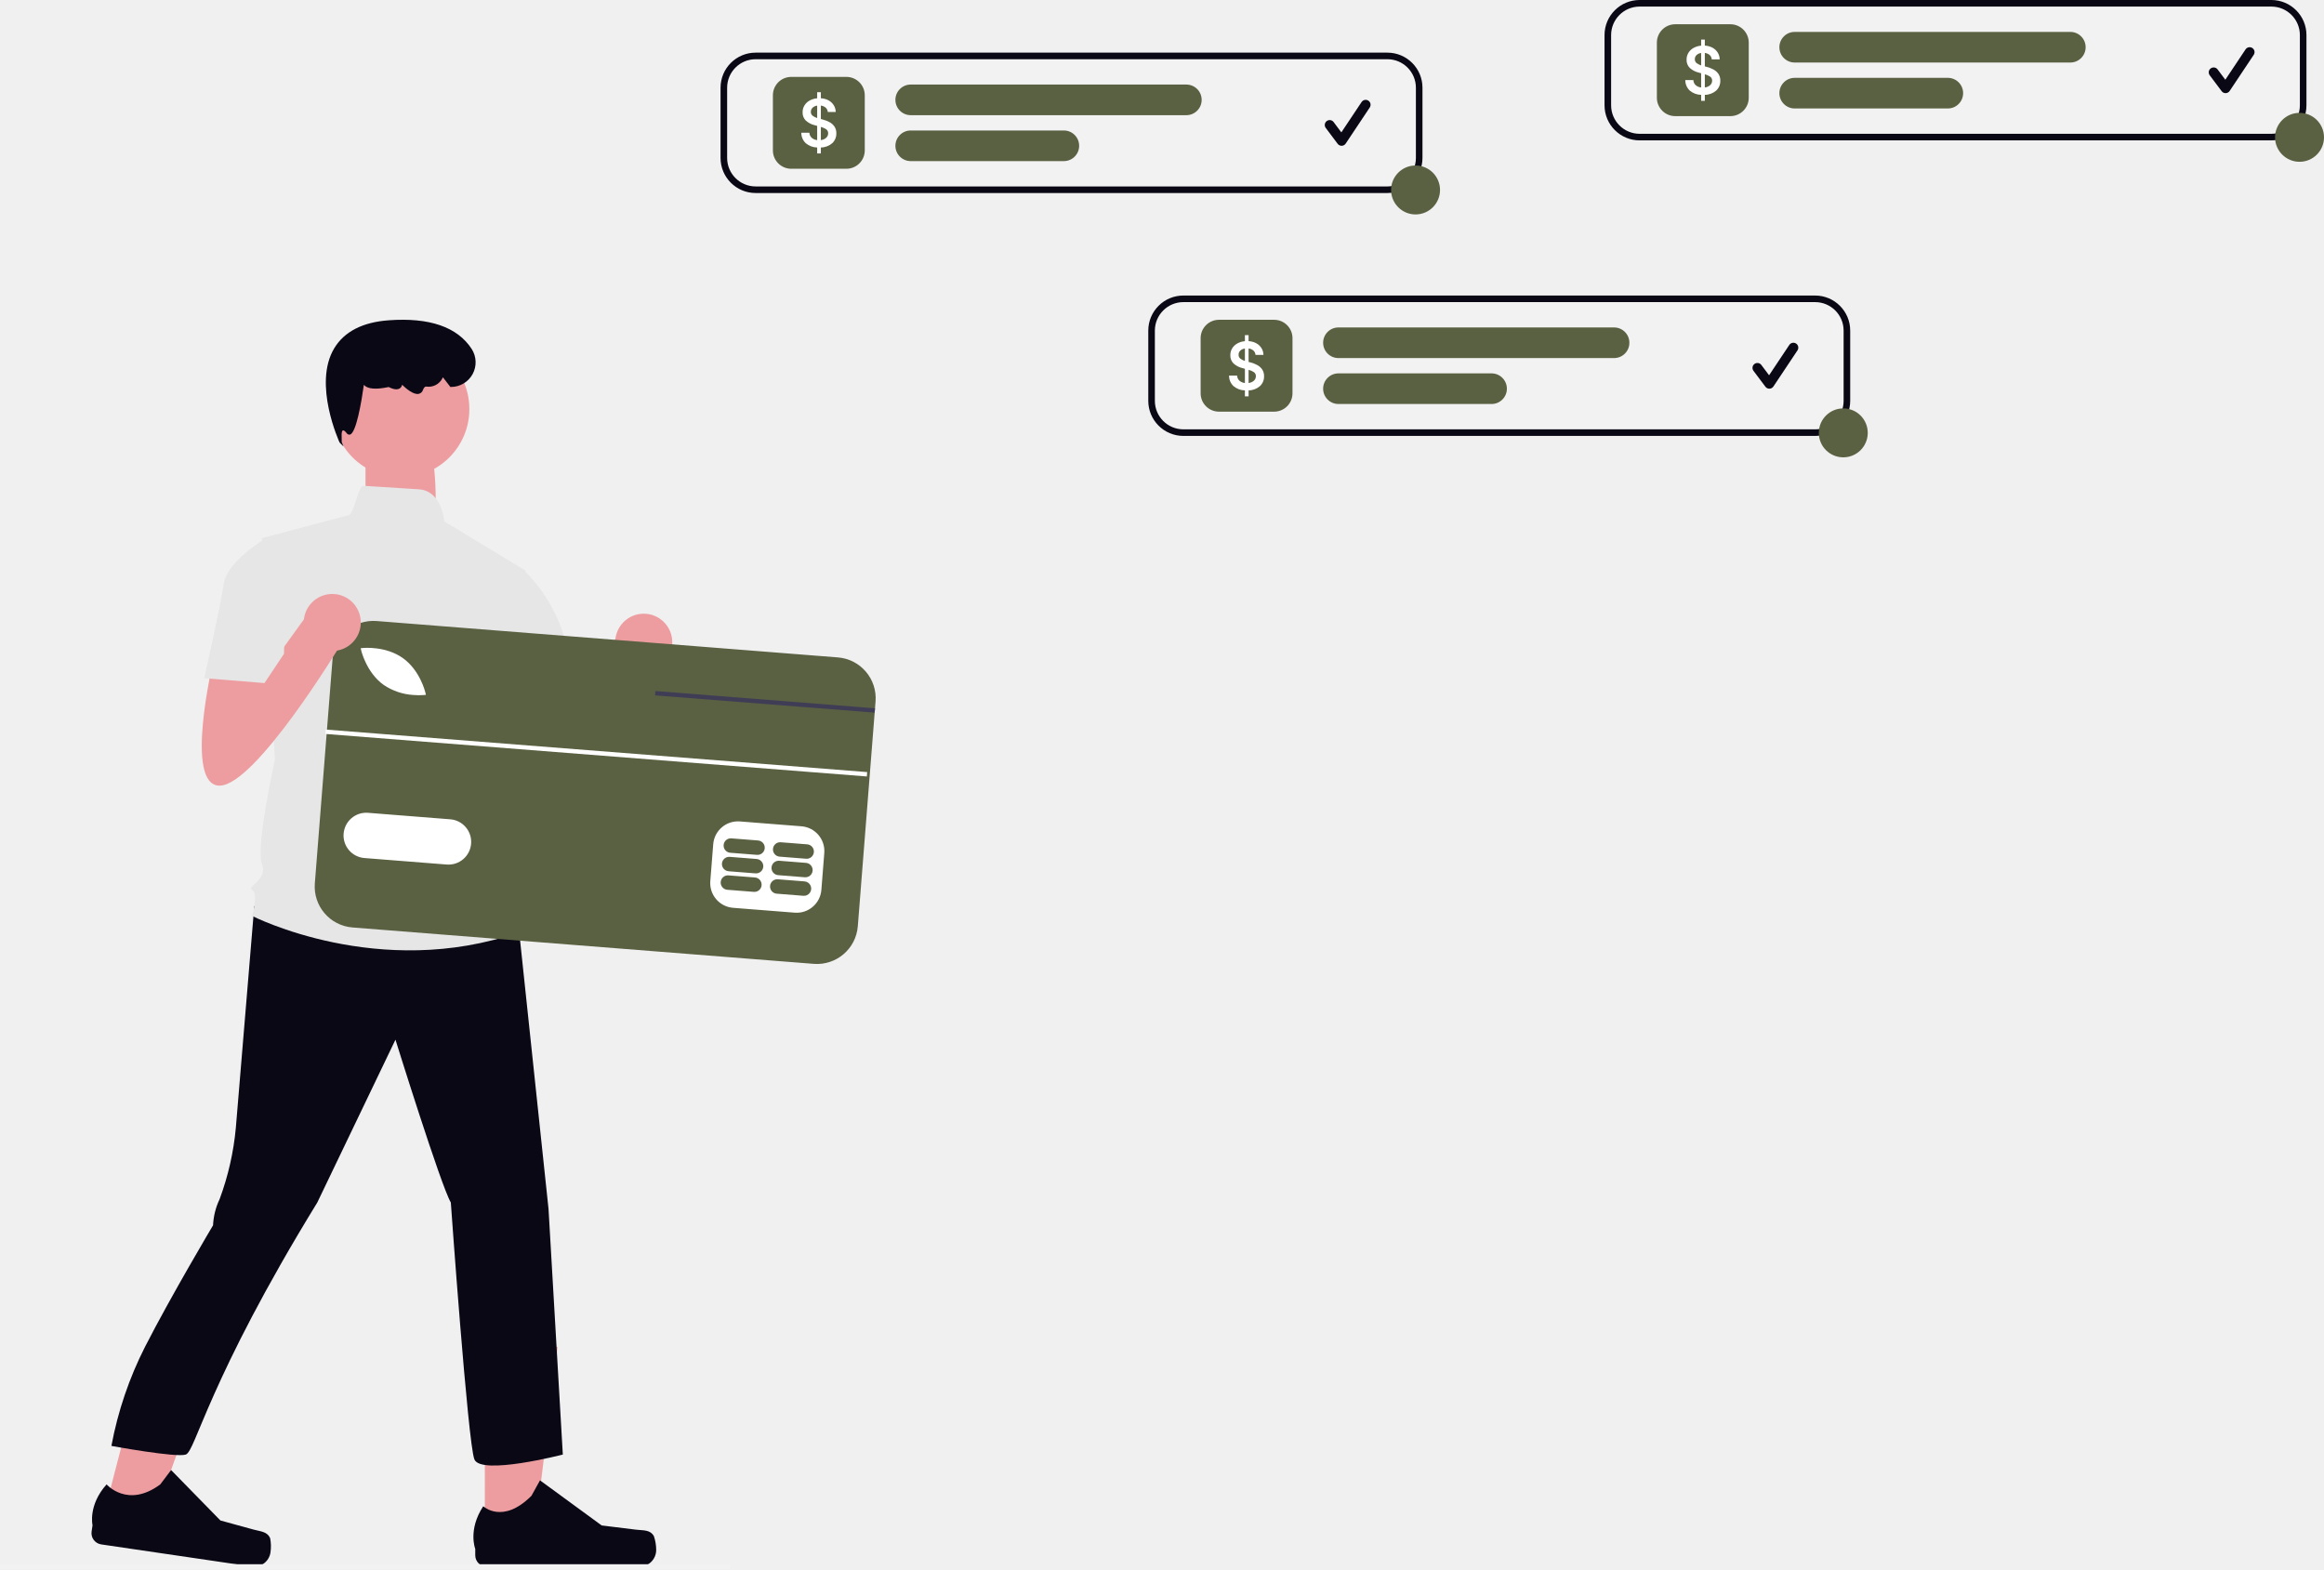
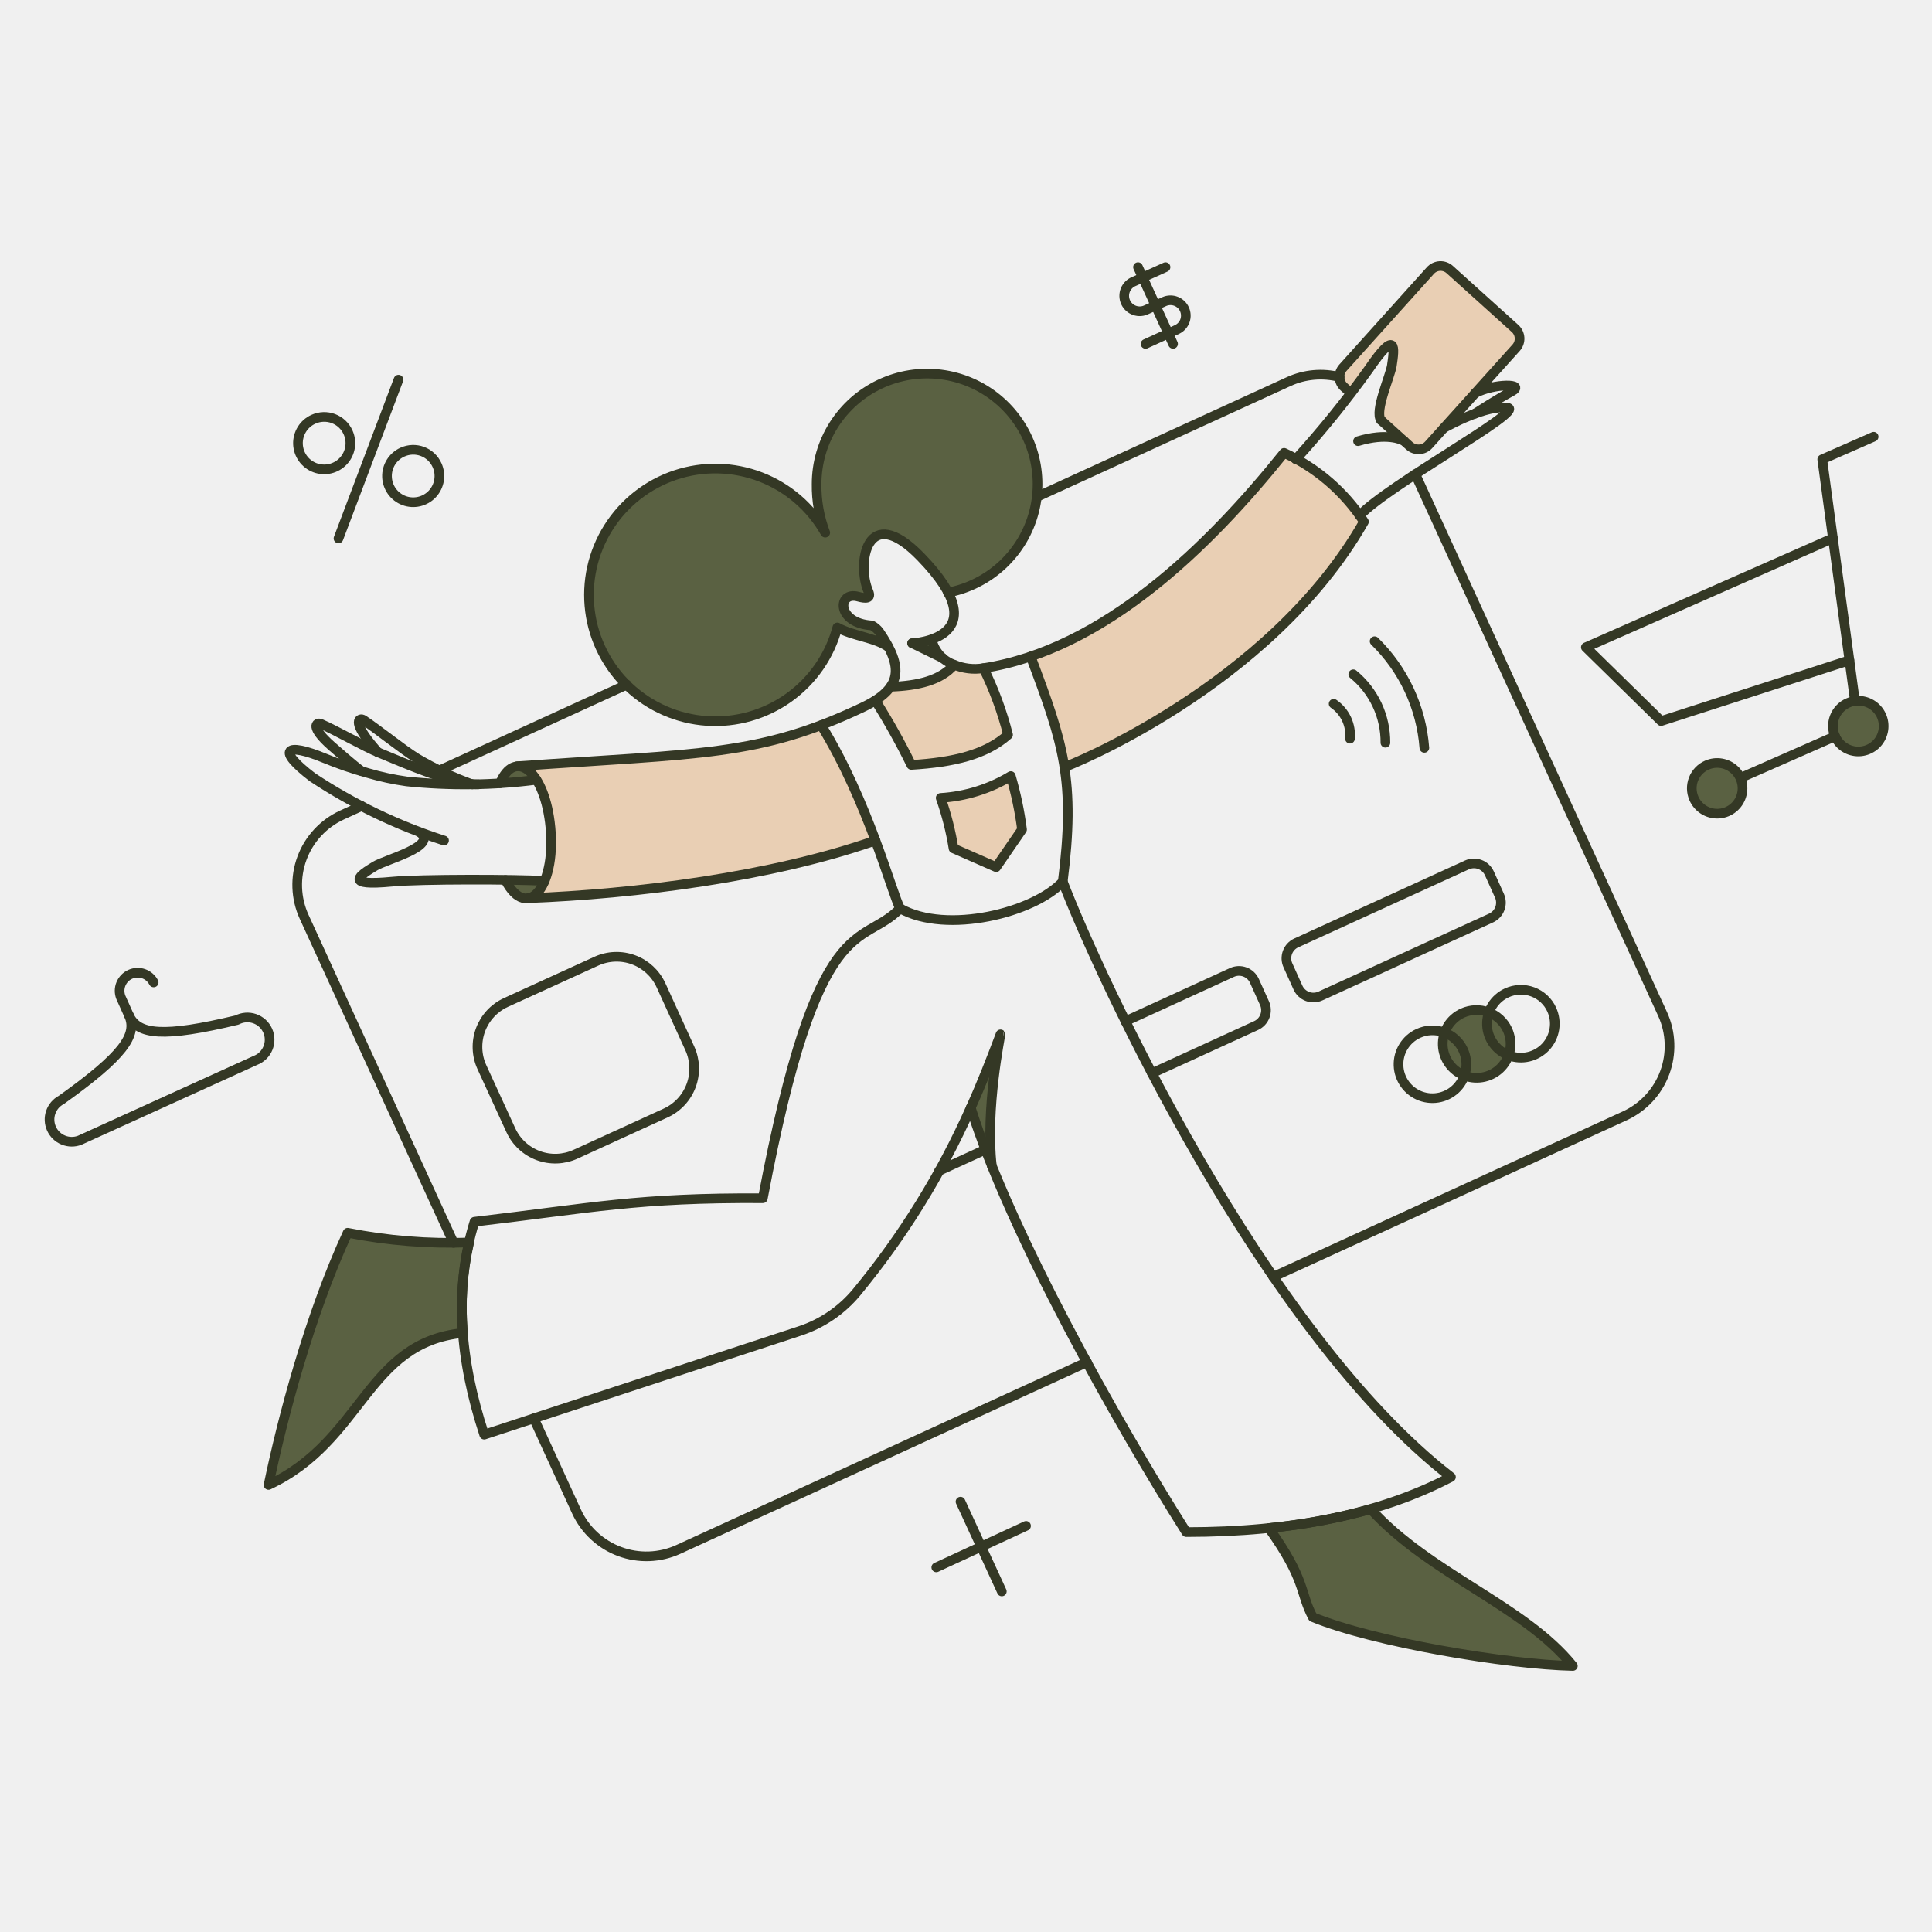
- <svg xmlns="http://www.w3.org/2000/svg" width="800" height="540.185" viewBox="0 0 800 540.185">
-   <g transform="translate(-558.37 -161)">
-     <path d="M63.7,517.932l16.715,2.456,18.1-50.1L78.811,459.631Z" transform="translate(530.351 164.624)" fill="#ed9da0" />
-     <path d="M120.94,525.294h0a14.506,14.506,0,0,1,.1,4.842h0a5.734,5.734,0,0,1-6.507,4.839l-51.766-7.611a3.912,3.912,0,0,1-3.3-4.439l.317-2.155s-1.609-6.854,4.838-14.063c0,0,7.25,8.352,18.481,0l3.726-4.942L103.8,519.123l11.375,3.129c2.489.685,4.789.655,5.77,3.042Z" transform="translate(530.438 165.303)" fill="#090814" />
-     <path d="M94.084,524.152l16.98,0,8.077-65.5H94.08Z" transform="translate(631.183 166.01)" fill="#ed9da0" />
-     <path d="M152.2,524.489h0a14.579,14.579,0,0,1,.808,4.8h0a5.763,5.763,0,0,1-5.763,5.763H94.657a3.932,3.932,0,0,1-3.932-3.932v-2.189s-2.6-6.58,2.754-14.69c0,0,6.656,6.35,16.6-3.6l2.933-5.314,21.232,15.528,11.768,1.448c2.575.317,4.857-.049,6.182,2.181Z" transform="translate(631.244 165.288)" fill="#090814" />
-     <path d="M0,1.7S16.173-9.094,20.892-1.934s2.981,32.8,2.981,32.8L0,25.149Z" transform="translate(684.188 313.845)" fill="#ed9da0" />
-     <path d="M385.163,438.744s-5.222,62.783-6.343,76.237a95.675,95.675,0,0,1-5.605,24.664,23.192,23.192,0,0,0-2.242,8.969s-14.356,24.116-23.387,41.766a126.687,126.687,0,0,0-11.607,34.18s22.232,4.1,25.6,2.98,7.7-25.547,45.274-86.773l26.907-56.056s15.7,50.45,19.059,56.056c0,0,5.869,82.828,8.111,88.434s30.443-1.661,30.443-1.661l-4.921-84.531-10.09-95.295-51.571-15.7Z" transform="translate(260.741 34.199)" fill="#090814" />
-     <path d="M494.183,278.513l-28.027-16.981s-.777-10.544-8.762-11.041c-4.009-.249-10.025-.63-19.054-1.212-1.908-.123-3.2,10.316-5.382,10.174L403.372,267.3l4.484,76.236s-6.727,30.27-4.484,35.876-5.606,7.848-3.363,8.969,0,8.969,0,8.969,43.723,22.422,91.931,5.606l-4.484-14.574c1.241-3.873-1.121-33.633-7.848-53.813l3.363-7.848Z" transform="translate(245.158 78.957)" fill="#e6e6e6" />
-     <path d="M523.063,332.75s-10.09,42.6,2.242,42.6,41.481-48.208,41.481-48.208L556.7,314.813l-18.11,25.144-.948-12.812Z" transform="translate(215.872 62.906)" fill="#ed9da0" />
-     <circle cx="9.816" cy="9.816" r="9.816" transform="translate(770.154 372.271)" fill="#ed9da0" />
-     <rect width="251.182" height="1.692" transform="translate(558.37 699.493)" fill="#f2f2f2" />
-     <circle cx="23.543" cy="23.543" r="23.543" transform="translate(672.852 278.283)" fill="#ed9da0" />
-     <path d="M440.956,215.527l-1.353-1.375c-.086-.2-9.291-20.176-1.8-32.5,3.467-5.7,9.771-8.924,18.737-9.571,14.028-1.014,23.63,2.313,28.545,9.884a8.487,8.487,0,0,1-7.153,13.074h-.189l-2.578-3.347-.15.326a5.326,5.326,0,0,1-5.587,2.882c-.427-.031-.805.338-1.109,1.127a2,2,0,0,1-1.5,1.39c-1.855.361-4.5-1.975-5.682-3.14a1.9,1.9,0,0,1-.885,1.3c-1.247.72-3.188-.22-3.745-.52-4.438.943-7.311.691-8.541-.749-.834,5.9-2.625,16.529-4.772,17.118a1.074,1.074,0,0,1-1.172-.512c-.517-.671-.979-1.006-1.268-.912-.7.222-.356,2.523-.415,4.007Z" transform="translate(235.662 99.177)" fill="#090814" />
-     <path d="M505.256,288.891l11.184-1.817A54.6,54.6,0,0,1,532.163,315.8c3.363,17.938,4.484,21.3,4.484,21.3l-26.907,6.727L495.166,315.8Z" transform="translate(221.752 69.7)" fill="#e6e6e6" />
-     <rect width="87.887" height="176.922" transform="translate(670.475 469.538) rotate(-85.49)" fill="#fff" />
-     <path d="M608.762,323.449,449.977,310.923a14.107,14.107,0,0,0-15.171,12.956L428.7,401.237a14.115,14.115,0,0,0,12.958,15.178l158.785,12.527a14.107,14.107,0,0,0,15.171-12.956l5.8-73.526.117-1.5.185-2.338A14.107,14.107,0,0,0,608.762,323.449Zm-4.689,67.306L603.067,403.5a8.544,8.544,0,0,1-9.168,7.823l-21.243-1.674a8.544,8.544,0,0,1-7.823-9.168l1.006-12.745a8.547,8.547,0,0,1,9.168-7.823l21.236,1.676a8.554,8.554,0,0,1,7.831,9.166ZM438.61,384.11A7.812,7.812,0,0,1,447,376.943l28.32,2.235a7.809,7.809,0,1,1-1.215,15.571l-.015,0-28.32-2.235a7.8,7.8,0,0,1-7.163-8.409Zm6.063-63.035-.194-.792.815-.075c.318-.034,7.852-.711,13.716,3.478s7.662,11.538,7.74,11.846l.186.794-.813.082a21.464,21.464,0,0,1-3.465-.023,20.491,20.491,0,0,1-10.253-3.463C446.542,328.733,444.744,321.384,444.673,321.075Z" transform="translate(238.046 63.869)" fill="#5A6142" />
-     <path d="M625.567,427.621l-9.2-.726a2.486,2.486,0,0,0-.391,4.956l9.2.726a2.486,2.486,0,0,0,.391-4.956Z" transform="translate(192.728 35.456)" fill="#5A6142" />
-     <path d="M648.071,429.4l-9.2-.726a2.486,2.486,0,0,0-.391,4.956l9.2.726a2.486,2.486,0,1,0,.391-4.956Z" transform="translate(187.216 35.021)" fill="#5A6142" />
-     <path d="M626.233,419.182l-9.2-.726a2.486,2.486,0,1,0-.391,4.956l9.2.726a2.486,2.486,0,1,0,.391-4.956Z" transform="translate(192.565 37.523)" fill="#5A6142" />
-     <path d="M648.737,420.957l-9.2-.726a2.486,2.486,0,0,0-.391,4.956l9.2.726a2.486,2.486,0,1,0,.391-4.956Z" transform="translate(187.053 37.088)" fill="#5A6142" />
-     <path d="M626.9,410.743l-9.2-.726a2.486,2.486,0,0,0-.391,4.956l9.2.726a2.486,2.486,0,1,0,.391-4.956Z" transform="translate(192.402 39.59)" fill="#5A6142" />
-     <path d="M649.4,412.518l-9.2-.726a2.486,2.486,0,0,0-.391,4.956l9.2.726a2.486,2.486,0,0,0,.391-4.956Z" transform="translate(186.89 39.155)" fill="#5A6142" />
-     <rect width="1.511" height="186.967" transform="translate(670.372 413.662) rotate(-85.509)" fill="#fff" />
-     <path d="M511.717,191.99l-.117,1.5-6.487-.509L436,187.555l.125-1.5,69.107,5.431Z" transform="translate(347.862 212.836)" fill="#3f3d56" />
-     <path d="M381.063,323.75s-10.09,42.6,2.242,42.6,41.481-48.208,41.481-48.208L414.7,305.813l-9.726,13.5-8.385,11.641-.948-12.812Z" transform="translate(250.651 65.11)" fill="#ed9da0" />
-     <circle cx="9.816" cy="9.816" r="9.816" transform="translate(662.933 365.475)" fill="#ed9da0" />
-     <path d="M406.32,279.874l-6.727-6.727s-13.453,7.848-14.574,15.7-6.727,32.512-6.727,32.512l20.741,1.682,6.727-10.09Z" transform="translate(250.377 73.111)" fill="#e6e6e6" />
-     <g transform="translate(806.41 179.122)">
-       <rect width="241.624" height="48.325" rx="16" fill="#f2f2f2" />
-       <path d="M12.081,2.265a9.816,9.816,0,0,0-9.816,9.816V36.244a9.816,9.816,0,0,0,9.816,9.816H229.543a9.816,9.816,0,0,0,9.816-9.816V12.081a9.816,9.816,0,0,0-9.816-9.816H12.081m0-2.265H229.543a12.081,12.081,0,0,1,12.081,12.081V36.244a12.081,12.081,0,0,1-12.081,12.081H12.081A12.081,12.081,0,0,1,0,36.244V12.081A12.081,12.081,0,0,1,12.081,0Z" fill="#090814" />
-       <g transform="translate(18.017 8.349)">
-         <path d="M6.325,0H25.3a6.325,6.325,0,0,1,6.325,6.325V25.3A6.325,6.325,0,0,1,25.3,31.627H6.325A6.325,6.325,0,0,1,0,25.3V6.325A6.325,6.325,0,0,1,6.325,0Z" transform="translate(0 0)" fill="#5A6142" />
-         <path d="M11.017-78.3v-2.049A6.233,6.233,0,0,1,7.1-81.812a4.887,4.887,0,0,1-1.538-3.624h2.78a2.457,2.457,0,0,0,.831,1.785,3.432,3.432,0,0,0,1.845.766v-4.9l-.846-.234A6.871,6.871,0,0,1,7.1-89.622,3.775,3.775,0,0,1,6-92.448a4.436,4.436,0,0,1,.65-2.4A4.814,4.814,0,0,1,8.43-96.52a6.467,6.467,0,0,1,2.588-.766V-99.38h1.266V-97.3a6.239,6.239,0,0,1,2.663.731A4.8,4.8,0,0,1,16.724-94.9a4.518,4.518,0,0,1,.68,2.328H14.669a2.23,2.23,0,0,0-.729-1.5,3,3,0,0,0-1.657-.7v4.622l.707.187a10.193,10.193,0,0,1,2.221.859A4.885,4.885,0,0,1,16.943-87.6a4.016,4.016,0,0,1,.669,2.383,4.466,4.466,0,0,1-1.4,3.381,6.041,6.041,0,0,1-3.926,1.486V-78.3Zm1.266-4.6a3.22,3.22,0,0,0,1.82-.775,2.033,2.033,0,0,0,.692-1.563,1.6,1.6,0,0,0-.686-1.392,6.019,6.019,0,0,0-1.824-.8Zm-1.266-7.591v-4.268a2.77,2.77,0,0,0-1.6.731,1.9,1.9,0,0,0-.575,1.4,1.61,1.61,0,0,0,.669,1.392,5.323,5.323,0,0,0,1.506.749Z" transform="translate(4.225 104.653)" fill="#fff" />
-       </g>
-       <path d="M5.271,0h94.883a5.271,5.271,0,0,1,0,10.542H5.271A5.271,5.271,0,0,1,5.271,0Z" transform="translate(60.187 10.985)" fill="#5A6142" />
-       <path d="M5.271,0H57.984a5.271,5.271,0,0,1,0,10.542H5.271A5.271,5.271,0,0,1,5.271,0Z" transform="translate(60.187 26.798)" fill="#5A6142" />
-       <ellipse cx="8.424" cy="8.424" rx="8.424" ry="8.424" transform="translate(230.818 38.851)" fill="#5A6142" />
-       <path d="M299.314,365.506a1.69,1.69,0,0,1-1.352-.68l-4.145-5.526a1.69,1.69,0,0,1,2.7-2.028l2.711,3.615,6.964-10.446a1.69,1.69,0,0,1,2.813,1.875l-8.288,12.436a1.691,1.691,0,0,1-1.359.755Z" transform="translate(-85.53 -333.438)" fill="#090814" />
+ <svg xmlns="http://www.w3.org/2000/svg" fill="none" viewBox="0 0 420 420" id="Payment-With-Card--Streamline-Bangalore">
+   <g id="Shopping-Payment-with-card-01">
+     <g id="color 2">
+       <path id="Vector" fill="#E9CFB4" d="M219.74 168.72c-4.622 2.789 -9.853 4.415 -15.242 4.74 1.259 3.566 2.194 7.238 2.793 10.973l9.257 4.07 5.626 -8.18c-0.506 -3.925 -1.319 -7.805 -2.434 -11.603Z" stroke-width="2.1" />
+       <path id="Vector_2" fill="#E9CFB4" d="M279.151 98.456c-23.222 28.967 -42.334 39.9 -55.102 44.249 3.431 9.097 6.105 15.88 7.35 24.06 0.04 0.08 44.52 -17.277 65.119 -53.34 -4.261 -6.528 -10.282 -11.717 -17.367 -14.969Z" stroke-width="2.1" />
+       <path id="Vector_3" fill="#E9CFB4" d="M213.755 145.259c-2.157 0.352 -4.369 0.089 -6.384 -0.758 -2.913 3.392 -7.9 4.549 -13.765 4.748 -0.878 1.232 -2.007 2.266 -3.312 3.032 2.852 4.518 5.446 9.194 7.77 14.005 9.217 -0.559 16.199 -2.234 21.027 -6.544 -1.262 -5.003 -3.051 -9.858 -5.336 -14.484Z" stroke-width="2.1" />
+       <path id="Vector_4" fill="#E9CFB4" d="M114.803 195.254c23.222 -0.878 53.027 -4.62 75.531 -12.529 -3.111 -8.711 -7.052 -17.102 -11.771 -25.057 -17.254 6.5 -30.931 6.479 -66.114 8.898 8.284 -0.456 10.074 27.613 2.354 28.688Z" stroke-width="2.1" />
+       <path id="Vector_5" fill="#E9CFB4" d="m300.22 91.35 6.184 5.586c0.588 0.523 1.359 0.792 2.144 0.747 0.785 -0.045 1.52 -0.4 2.045 -0.987L329.587 75.6c0.26 -0.291 0.46 -0.631 0.59 -1 0.128 -0.369 0.183 -0.76 0.162 -1.15 -0.023 -0.39 -0.122 -0.772 -0.292 -1.124 -0.17 -0.352 -0.407 -0.667 -0.699 -0.927l-14.204 -12.81c-0.292 -0.261 -0.632 -0.461 -1 -0.59 -0.37 -0.129 -0.76 -0.184 -1.151 -0.162 -0.391 0.022 -0.771 0.121 -1.124 0.291 -0.353 0.17 -0.666 0.408 -0.926 0.7l-18.995 21.109c-0.26 0.291 -0.462 0.631 -0.59 1 -0.13 0.369 -0.185 0.76 -0.162 1.15 0.021 0.39 0.12 0.772 0.29 1.124 0.17 0.352 0.41 0.667 0.701 0.926l1.47 1.317c2.216 -3.28 7.148 -10.174 8.742 -10.58 1.121 1.57 -0.088 5.841 -1.172 9.663 -0.909 3.204 -1.726 6.092 -1.008 6.811Z" stroke-width="2.1" />
    </g>
-     <g transform="translate(953.649 262.74)">
-       <rect width="241.624" height="48.325" rx="16" transform="translate(0 0)" fill="#f2f2f2" />
-       <path d="M12.081,2.265a9.816,9.816,0,0,0-9.816,9.816V36.244a9.816,9.816,0,0,0,9.816,9.816H229.543a9.816,9.816,0,0,0,9.816-9.816V12.081a9.816,9.816,0,0,0-9.816-9.816H12.081m0-2.265H229.543a12.081,12.081,0,0,1,12.081,12.081V36.244a12.081,12.081,0,0,1-12.081,12.081H12.081A12.081,12.081,0,0,1,0,36.244V12.081A12.081,12.081,0,0,1,12.081,0Z" transform="translate(0 0)" fill="#090814" />
-       <g transform="translate(18.017 8.349)">
-         <path d="M6.325,0H25.3a6.325,6.325,0,0,1,6.325,6.325V25.3A6.325,6.325,0,0,1,25.3,31.627H6.325A6.325,6.325,0,0,1,0,25.3V6.325A6.325,6.325,0,0,1,6.325,0Z" transform="translate(0 0)" fill="#5A6142" />
-         <path d="M11.017-78.3v-2.049A6.233,6.233,0,0,1,7.1-81.812a4.887,4.887,0,0,1-1.538-3.624h2.78a2.457,2.457,0,0,0,.831,1.785,3.432,3.432,0,0,0,1.845.766v-4.9l-.846-.234A6.871,6.871,0,0,1,7.1-89.622,3.775,3.775,0,0,1,6-92.448a4.436,4.436,0,0,1,.65-2.4A4.814,4.814,0,0,1,8.43-96.52a6.467,6.467,0,0,1,2.588-.766V-99.38h1.266V-97.3a6.239,6.239,0,0,1,2.663.731A4.8,4.8,0,0,1,16.724-94.9a4.518,4.518,0,0,1,.68,2.328H14.669a2.23,2.23,0,0,0-.729-1.5,3,3,0,0,0-1.657-.7v4.622l.707.187a10.193,10.193,0,0,1,2.221.859A4.885,4.885,0,0,1,16.943-87.6a4.016,4.016,0,0,1,.669,2.383,4.466,4.466,0,0,1-1.4,3.381,6.041,6.041,0,0,1-3.926,1.486V-78.3Zm1.266-4.6a3.22,3.22,0,0,0,1.82-.775,2.033,2.033,0,0,0,.692-1.563,1.6,1.6,0,0,0-.686-1.392,6.019,6.019,0,0,0-1.824-.8Zm-1.266-7.591v-4.268a2.77,2.77,0,0,0-1.6.731,1.9,1.9,0,0,0-.575,1.4,1.61,1.61,0,0,0,.669,1.392,5.323,5.323,0,0,0,1.506.749Z" transform="translate(4.225 104.653)" fill="#fff" />
-       </g>
-       <path d="M5.271,0h94.883a5.271,5.271,0,0,1,0,10.542H5.271A5.271,5.271,0,0,1,5.271,0Z" transform="translate(60.187 10.985)" fill="#5A6142" />
-       <path d="M5.271,0H57.984a5.271,5.271,0,0,1,0,10.542H5.271A5.271,5.271,0,0,1,5.271,0Z" transform="translate(60.187 26.798)" fill="#5A6142" />
-       <ellipse cx="8.424" cy="8.424" rx="8.424" ry="8.424" transform="translate(230.818 38.851)" fill="#5A6142" />
-       <path d="M299.314,365.506a1.69,1.69,0,0,1-1.352-.68l-4.145-5.526a1.69,1.69,0,0,1,2.7-2.028l2.711,3.615,6.964-10.446a1.69,1.69,0,0,1,2.813,1.875l-8.288,12.436a1.691,1.691,0,0,1-1.359.755Z" transform="translate(-85.53 -333.438)" fill="#090814" />
+     <g id="color 1">
+       <path id="Vector_6" fill="#5A6142" d="M297.99 328.083c-7.251 1.999 -14.66 3.375 -22.145 4.11 8.142 11.372 6.663 13.925 9.536 19.352 13.209 5.426 42.376 10.334 56.54 10.613 -10.542 -13.087 -31.122 -19.95 -43.932 -34.075Z" stroke-width="2.1" />
+       <path id="Vector_7" fill="#5A6142" d="M101.995 270.106c-8.857 0.319 -17.722 -0.391 -26.416 -2.115 -8.297 17.955 -14.202 40.339 -17.197 54.825 20.67 -9.706 21.189 -30.916 42.256 -33.039 -0.565 -6.588 -0.108 -13.224 1.357 -19.671Z" stroke-width="2.1" />
+       <path id="Vector_8" fill="#5A6142" d="M116.598 169.518c-2.753 0.359 -5.386 0.598 -7.9 0.758 1.915 -4.586 5.267 -4.987 7.9 -0.758Z" stroke-width="2.1" />
+       <path id="Vector_9" fill="#5A6142" d="M118.394 191.503c-2.115 5.227 -5.865 4.948 -8.539 -0.2 3.471 0.006 6.544 0.08 8.539 0.2Z" stroke-width="2.1" />
+       <path id="Vector_10" fill="#5A6142" d="M327.711 223.86c-0.607 -1.325 -1.594 -2.44 -2.837 -3.207 -1.241 -0.764 -2.682 -1.142 -4.139 -1.088 -1.457 0.053 -2.864 0.538 -4.047 1.392 -1.182 0.855 -2.083 2.041 -2.591 3.408s-0.598 2.854 -0.26 4.271c0.336 1.42 1.088 2.705 2.155 3.698 1.069 0.991 2.409 1.644 3.847 1.877 1.441 0.231 2.917 0.029 4.242 -0.578 0.882 -0.401 1.676 -0.972 2.337 -1.682 0.662 -0.71 1.174 -1.541 1.512 -2.451 0.338 -0.907 0.491 -1.875 0.454 -2.843 -0.036 -0.968 -0.265 -1.919 -0.672 -2.799Z" stroke-width="2.1" />
+       <path id="Vector_11" fill="#5A6142" d="M217.505 224.86c-2.075 5.506 -4.2 10.773 -6.51 15.88 1.546 4.901 3.761 10.739 4.62 12.81 -1.462 -12.491 1.93 -28.64 1.89 -28.69Z" stroke-width="2.1" />
+       <path id="Vector_12" fill="#5A6142" d="M201.585 81.257c-6.368 0.007 -12.474 2.539 -16.977 7.043 -4.503 4.503 -7.036 10.609 -7.043 16.977 -0.047 3.605 0.583 7.187 1.856 10.561 -3.127 -5.547 -8.085 -9.836 -14.024 -12.132 -5.94 -2.296 -12.493 -2.456 -18.538 -0.454 -6.045 2.002 -11.206 6.043 -14.602 11.43 -3.395 5.388 -4.812 11.787 -4.01 18.105 0.803 6.317 3.775 12.159 8.41 16.527 4.634 4.367 10.642 6.989 16.996 7.416 6.354 0.427 12.658 -1.367 17.835 -5.075 5.177 -3.708 8.904 -9.1 10.545 -15.253 3.471 1.915 8.14 2.155 11.13 4.269 -0.489 -0.979 -2.442 -4.526 -3.591 -4.668 -7.77 -0.479 -7.501 -7.541 -2.993 -6.264 2.155 0.598 2.673 0.12 2.31 -0.958 -2.673 -5.788 -0.519 -19.986 10.933 -8.062 2.484 2.385 4.595 5.129 6.264 8.142 5.874 -1.119 11.12 -4.389 14.708 -9.17 3.591 -4.781 5.269 -10.73 4.704 -16.683 -0.563 -5.953 -3.329 -11.481 -7.751 -15.503 -4.425 -4.023 -10.191 -6.25 -16.17 -6.246h0.006Z" stroke-width="2.1" />
+       <path id="Vector_13" fill="#5A6142" d="M202.583 138.995c-1.397 0.399 -2.825 0.68 -4.269 0.84l6.743 3.272c-1.319 -1.005 -2.204 -2.476 -2.474 -4.112Z" stroke-width="2.1" />
+       <path id="Vector_14" fill="#5A6142" d="M398.933 160.062c0.439 0.999 1.161 1.845 2.081 2.432 0.918 0.587 1.991 0.888 3.081 0.865 1.09 -0.022 2.15 -0.368 3.043 -0.992 0.895 -0.624 1.583 -1.5 1.978 -2.516 0.397 -1.016 0.483 -2.126 0.248 -3.191 -0.235 -1.065 -0.779 -2.036 -1.567 -2.791 -0.788 -0.755 -1.781 -1.259 -2.854 -1.45 -1.073 -0.19 -2.18 -0.058 -3.177 0.38 -0.664 0.289 -1.264 0.707 -1.766 1.229 -0.502 0.522 -0.897 1.138 -1.159 1.813 -0.265 0.675 -0.391 1.395 -0.376 2.119 0.017 0.724 0.176 1.438 0.468 2.1Z" stroke-width="2.1" />
+       <path id="Vector_15" fill="#5A6142" d="M368.25 173.588c0.437 0.999 1.161 1.845 2.081 2.432 0.918 0.587 1.991 0.888 3.081 0.866 1.09 -0.022 2.15 -0.368 3.043 -0.992 0.895 -0.624 1.583 -1.5 1.978 -2.516 0.397 -1.016 0.483 -2.126 0.248 -3.191 -0.235 -1.065 -0.779 -2.036 -1.567 -2.791 -0.788 -0.755 -1.781 -1.259 -2.854 -1.45 -1.073 -0.19 -2.18 -0.058 -3.177 0.38 -0.664 0.289 -1.264 0.707 -1.766 1.229 -0.502 0.522 -0.897 1.138 -1.159 1.813 -0.265 0.675 -0.391 1.395 -0.376 2.119 0.017 0.724 0.176 1.438 0.468 2.101Z" stroke-width="2.1" />
    </g>
-     <g transform="translate(1110.705 161)">
-       <rect width="241.624" height="48.325" rx="16" transform="translate(0)" fill="#f2f2f2" />
-       <path d="M12.081,2.265a9.816,9.816,0,0,0-9.816,9.816V36.244a9.816,9.816,0,0,0,9.816,9.816H229.543a9.816,9.816,0,0,0,9.816-9.816V12.081a9.816,9.816,0,0,0-9.816-9.816H12.081m0-2.265H229.543a12.081,12.081,0,0,1,12.081,12.081V36.244a12.081,12.081,0,0,1-12.081,12.081H12.081A12.081,12.081,0,0,1,0,36.244V12.081A12.081,12.081,0,0,1,12.081,0Z" transform="translate(0)" fill="#090814" />
-       <g transform="translate(18.017 8.349)">
-         <path d="M6.325,0H25.3a6.325,6.325,0,0,1,6.325,6.325V25.3A6.325,6.325,0,0,1,25.3,31.627H6.325A6.325,6.325,0,0,1,0,25.3V6.325A6.325,6.325,0,0,1,6.325,0Z" transform="translate(0 0)" fill="#5A6142" />
-         <path d="M11.017-78.3v-2.049A6.233,6.233,0,0,1,7.1-81.812a4.887,4.887,0,0,1-1.538-3.624h2.78a2.457,2.457,0,0,0,.831,1.785,3.432,3.432,0,0,0,1.845.766v-4.9l-.846-.234A6.871,6.871,0,0,1,7.1-89.622,3.775,3.775,0,0,1,6-92.448a4.436,4.436,0,0,1,.65-2.4A4.814,4.814,0,0,1,8.43-96.52a6.467,6.467,0,0,1,2.588-.766V-99.38h1.266V-97.3a6.239,6.239,0,0,1,2.663.731A4.8,4.8,0,0,1,16.724-94.9a4.518,4.518,0,0,1,.68,2.328H14.669a2.23,2.23,0,0,0-.729-1.5,3,3,0,0,0-1.657-.7v4.622l.707.187a10.193,10.193,0,0,1,2.221.859A4.885,4.885,0,0,1,16.943-87.6a4.016,4.016,0,0,1,.669,2.383,4.466,4.466,0,0,1-1.4,3.381,6.041,6.041,0,0,1-3.926,1.486V-78.3Zm1.266-4.6a3.22,3.22,0,0,0,1.82-.775,2.033,2.033,0,0,0,.692-1.563,1.6,1.6,0,0,0-.686-1.392,6.019,6.019,0,0,0-1.824-.8Zm-1.266-7.591v-4.268a2.77,2.77,0,0,0-1.6.731,1.9,1.9,0,0,0-.575,1.4,1.61,1.61,0,0,0,.669,1.392,5.323,5.323,0,0,0,1.506.749Z" transform="translate(4.225 104.653)" fill="#fff" />
-       </g>
-       <path d="M5.271,0h94.883a5.271,5.271,0,0,1,0,10.542H5.271A5.271,5.271,0,0,1,5.271,0Z" transform="translate(60.187 10.985)" fill="#5A6142" />
-       <path d="M5.271,0H57.984a5.271,5.271,0,0,1,0,10.542H5.271A5.271,5.271,0,0,1,5.271,0Z" transform="translate(60.187 26.798)" fill="#5A6142" />
-       <ellipse cx="8.424" cy="8.424" rx="8.424" ry="8.424" transform="translate(230.818 38.851)" fill="#5A6142" />
-       <path d="M299.314,365.506a1.69,1.69,0,0,1-1.352-.68l-4.145-5.526a1.69,1.69,0,0,1,2.7-2.028l2.711,3.615,6.964-10.446a1.69,1.69,0,0,1,2.813,1.875l-8.288,12.436a1.691,1.691,0,0,1-1.359.755Z" transform="translate(-85.53 -333.438)" fill="#090814" />
+     <g id="outlines">
+       <path id="Vector_16" stroke="#343825" stroke-linecap="round" stroke-linejoin="round" d="m116.04 308.332 9.297 20.269c1.849 4.024 5.22 7.151 9.372 8.69 4.152 1.541 8.745 1.373 12.773 -0.47l88.817 -40.7" stroke-width="2.1" />
+       <path id="Vector_17" stroke="#343825" stroke-linecap="round" stroke-linejoin="round" d="m276.797 277.568 76.411 -34.992c4.024 -1.85 7.151 -5.221 8.69 -9.372 1.541 -4.152 1.373 -8.744 -0.47 -12.772l-53.745 -117.346" stroke-width="2.1" />
+       <path id="Vector_18" stroke="#343825" stroke-linecap="round" stroke-linejoin="round" d="M291.241 81.978c-3.715 -0.962 -7.646 -0.609 -11.13 0.997l-54.577 24.988" stroke-width="2.1" />
+       <path id="Vector_19" stroke="#343825" stroke-linecap="round" stroke-linejoin="round" d="m95.531 167.483 40.731 -18.65" stroke-width="2.1" />
+       <path id="Vector_20" stroke="#343825" stroke-linecap="round" stroke-linejoin="round" d="m78.614 175.224 -4.269 1.955c-4.024 1.849 -7.151 5.22 -8.692 9.371 -1.542 4.152 -1.372 8.746 0.47 12.773l32.481 70.862" stroke-width="2.1" />
+       <path id="Vector_21" stroke="#343825" stroke-linecap="round" stroke-linejoin="round" d="m250.423 233.31 22.663 -10.374c0.882 -0.41 1.565 -1.151 1.903 -2.064 0.336 -0.911 0.298 -1.919 -0.107 -2.804l-2.195 -4.868c-0.41 -0.882 -1.151 -1.565 -2.064 -1.903 -0.911 -0.336 -1.919 -0.298 -2.804 0.107l-23.182 10.613" stroke-width="2.1" />
+       <path id="Vector_22" stroke="#343825" stroke-linecap="round" stroke-linejoin="round" d="m214.194 249.917 -10.015 4.589" stroke-width="2.1" />
+       <path id="Vector_23" stroke="#343825" stroke-linecap="round" stroke-linejoin="round" d="M202.543 139.035c0.273 1.252 0.865 2.412 1.718 3.368 0.853 0.957 1.937 1.677 3.15 2.092 2.013 0.851 4.227 1.114 6.384 0.758 26.095 -4.045 48.827 -26.214 65.356 -46.803 7.081 3.251 13.1 8.438 17.359 14.963 -20.59 36.07 -65.079 53.426 -65.119 53.34" stroke-width="2.1" />
+       <path id="Vector_24" stroke="#343825" stroke-linecap="round" stroke-linejoin="round" d="M198.274 139.833s19.228 -0.874 1.915 -18.753c-11.886 -12.277 -14.001 1.539 -11.416 7.474 0.724 1.661 -0.617 1.592 -2.23 1.145 -4.515 -1.26 -4.788 5.785 2.993 6.264 0.625 0.331 1.169 0.794 1.596 1.357 5.3 7.73 5.149 12.291 -3.591 16.439 -22.541 10.697 -35.112 9.975 -75.092 12.81" stroke-width="2.1" />
+       <path id="Vector_25" stroke="#343825" stroke-linecap="round" stroke-linejoin="round" d="m198.313 139.833 6.703 3.272" stroke-width="2.1" />
+       <path id="Vector_26" stroke="#343825" stroke-linecap="round" stroke-linejoin="round" d="M114.763 195.254c23.222 -0.878 53.027 -4.62 75.531 -12.529" stroke-width="2.1" />
+       <path id="Vector_27" stroke="#343825" stroke-linecap="round" stroke-linejoin="round" d="M116.598 169.518c-9.344 1.21 -18.797 1.33 -28.169 0.359 -2.874 -0.402 -5.715 -1.015 -8.499 -1.835 -3.204 -0.877 -6.349 -1.957 -9.416 -3.232 -8.459 -3.478 -10.534 -1.915 -2.596 4.15 8.863 5.875 18.489 10.507 28.61 13.765" stroke-width="2.1" />
+       <path id="Vector_28" stroke="#343825" stroke-linecap="round" stroke-linejoin="round" d="M118.394 191.503c-6.176 -0.37 -26.945 -0.42 -33.077 0.16 -10.775 1.037 -7.14 -1.357 -3.78 -3.392 2.432 -1.47 13.885 -4.349 9.696 -7.35" stroke-width="2.1" />
+       <path id="Vector_29" stroke="#343825" stroke-linecap="round" stroke-linejoin="round" d="M78.54 167.603c-1.835 -1.357 -5.424 -4.511 -6.464 -5.426 -4.777 -4.2 -3.272 -5.231 -2.354 -4.83 3.677 1.619 9.337 4.908 12.81 6.344 5.586 2.31 16.199 6.943 21.466 6.823" stroke-width="2.1" />
+       <path id="Vector_30" stroke="#343825" stroke-linecap="round" stroke-linejoin="round" d="M82.165 163.573c-0.678 -0.84 -1.275 -1.518 -1.596 -1.915 -4.001 -4.933 -2.394 -5.706 -1.556 -5.147 3.36 2.234 8.425 6.371 11.611 8.339 3.834 2.257 7.867 4.155 12.05 5.67" stroke-width="2.1" />
+       <path id="Vector_31" stroke="#343825" stroke-linecap="round" stroke-linejoin="round" d="M108.698 170.276c3.091 -7.409 9.349 -3.173 10.834 8.446 1.743 13.65 -4.796 21.981 -9.677 12.581" stroke-width="2.1" />
+       <path id="Vector_32" stroke="#343825" stroke-linecap="round" stroke-linejoin="round" d="M300.22 91.35c-1.47 -1.955 1.995 -9.536 2.354 -11.85 0.598 -3.87 1.09 -8.211 -5.027 0.758 -4.897 6.831 -10.187 13.372 -15.842 19.591" stroke-width="2.1" />
+       <path id="Vector_33" stroke="#343825" stroke-linecap="round" stroke-linejoin="round" d="m300.22 91.35 6.184 5.586c0.588 0.523 1.359 0.792 2.144 0.747 0.785 -0.045 1.52 -0.4 2.045 -0.987L329.587 75.6c0.26 -0.291 0.46 -0.631 0.59 -1 0.128 -0.369 0.183 -0.76 0.162 -1.15 -0.023 -0.39 -0.122 -0.772 -0.292 -1.124 -0.17 -0.352 -0.407 -0.667 -0.699 -0.927l-14.204 -12.81c-0.292 -0.261 -0.632 -0.461 -1 -0.591 -0.37 -0.129 -0.76 -0.184 -1.151 -0.162 -0.391 0.022 -0.771 0.121 -1.124 0.291 -0.351 0.17 -0.666 0.408 -0.926 0.7l-18.995 21.109c-0.26 0.291 -0.462 0.631 -0.59 1 -0.13 0.369 -0.185 0.76 -0.162 1.15 0.021 0.39 0.12 0.772 0.292 1.124 0.17 0.352 0.407 0.667 0.699 0.926l1.47 1.317" stroke-width="2.1" />
+       <path id="Vector_34" stroke="#343825" stroke-linecap="round" stroke-linejoin="round" d="M295.59 112.062c6.226 -6.663 36.12 -22.833 32.162 -23.421 -4.637 -0.691 -12.982 3.917 -13.885 4.423" stroke-width="2.1" />
+       <path id="Vector_35" stroke="#343825" stroke-linecap="round" stroke-linejoin="round" d="M320.624 89.937c0.941 -0.613 4.805 -3.11 8.005 -4.847 3.2 -1.737 -3.751 -1.796 -7.9 0.359" stroke-width="2.1" />
+       <path id="Vector_36" stroke="#343825" stroke-linecap="round" stroke-linejoin="round" d="M305.195 95.848c-0.559 -0.311 -3.734 -1.819 -9.965 0.055" stroke-width="2.1" />
+       <path id="Vector_37" stroke="#343825" stroke-linecap="round" stroke-linejoin="round" d="M337.327 219.473c0.607 1.325 0.809 2.801 0.578 4.242 -0.233 1.439 -0.886 2.778 -1.877 3.847 -0.993 1.067 -2.279 1.819 -3.698 2.155 -1.418 0.338 -2.904 0.248 -4.271 -0.26 -1.367 -0.508 -2.554 -1.409 -3.408 -2.591 -0.855 -1.182 -1.34 -2.589 -1.392 -4.047 -0.055 -1.457 0.323 -2.898 1.088 -4.139 0.766 -1.243 1.882 -2.23 3.207 -2.837 0.88 -0.407 1.831 -0.636 2.799 -0.672 0.968 -0.038 1.936 0.116 2.843 0.454 0.909 0.338 1.741 0.851 2.451 1.512 0.71 0.662 1.281 1.455 1.682 2.337v0Z" stroke-width="2.1" />
+       <path id="Vector_38" stroke="#343825" stroke-linecap="round" stroke-linejoin="round" d="M327.711 223.86c0.607 1.325 0.809 2.801 0.578 4.242 -0.233 1.439 -0.886 2.778 -1.877 3.847 -0.993 1.069 -2.279 1.819 -3.698 2.155 -1.418 0.338 -2.904 0.248 -4.271 -0.26 -1.367 -0.508 -2.554 -1.409 -3.408 -2.591 -0.855 -1.182 -1.34 -2.589 -1.392 -4.047 -0.055 -1.457 0.323 -2.898 1.088 -4.139 0.764 -1.243 1.882 -2.23 3.207 -2.837 1.781 -0.798 3.803 -0.865 5.63 -0.185 1.829 0.678 3.318 2.05 4.145 3.816v0Z" stroke-width="2.1" />
+       <path id="Vector_39" stroke="#343825" stroke-linecap="round" stroke-linejoin="round" d="M318.095 228.291c0.607 1.325 0.809 2.801 0.578 4.242 -0.233 1.439 -0.886 2.778 -1.877 3.847 -0.993 1.069 -2.279 1.819 -3.698 2.155 -1.418 0.338 -2.904 0.248 -4.271 -0.26 -1.367 -0.508 -2.554 -1.409 -3.408 -2.591 -0.855 -1.182 -1.34 -2.589 -1.392 -4.047 -0.055 -1.457 0.323 -2.898 1.088 -4.139 0.766 -1.243 1.882 -2.23 3.207 -2.837 0.88 -0.407 1.831 -0.636 2.799 -0.672 0.968 -0.038 1.936 0.116 2.843 0.454 0.909 0.338 1.741 0.851 2.451 1.512 0.71 0.662 1.281 1.455 1.682 2.337v0Z" stroke-width="2.1" />
+       <path id="Vector_40" stroke="#343825" stroke-linecap="round" stroke-linejoin="round" d="M129.646 208.95c2.556 -1.164 5.47 -1.268 8.102 -0.288 2.632 0.98 4.769 2.963 5.943 5.515l6.264 13.726c1.164 2.556 1.268 5.471 0.288 8.102 -0.98 2.633 -2.963 4.769 -5.515 5.943l-19.631 8.978c-2.556 1.163 -5.47 1.268 -8.102 0.288 -2.633 -0.979 -4.77 -2.963 -5.943 -5.515l-6.3 -13.726c-1.164 -2.556 -1.268 -5.471 -0.288 -8.102 0.98 -2.633 2.963 -4.769 5.515 -5.943l19.667 -8.978Z" stroke-width="2.1" />
+       <path id="Vector_41" stroke="#343825" stroke-linecap="round" stroke-linejoin="round" d="M324.16 199.563c0.882 -0.41 1.565 -1.151 1.903 -2.063 0.336 -0.912 0.298 -1.92 -0.107 -2.804l-2.195 -4.868c-0.41 -0.882 -1.151 -1.565 -2.064 -1.902 -0.911 -0.336 -1.919 -0.298 -2.804 0.106l-37.109 16.957c-0.882 0.41 -1.565 1.151 -1.903 2.064 -0.336 0.912 -0.298 1.92 0.107 2.804l2.195 4.868c0.41 0.882 1.151 1.565 2.064 1.903 0.911 0.336 1.919 0.298 2.804 -0.107l37.109 -16.957Z" stroke-width="2.1" />
+       <path id="Vector_42" stroke="#343825" stroke-linecap="round" stroke-linejoin="round" d="M398.933 160.062c0.439 0.999 1.161 1.845 2.081 2.432 0.918 0.587 1.991 0.888 3.081 0.865 1.09 -0.022 2.15 -0.368 3.043 -0.992 0.895 -0.624 1.583 -1.5 1.978 -2.516 0.397 -1.016 0.483 -2.126 0.248 -3.191 -0.235 -1.065 -0.779 -2.036 -1.567 -2.791 -0.788 -0.755 -1.781 -1.259 -2.854 -1.45 -1.073 -0.19 -2.18 -0.058 -3.177 0.38 -0.664 0.289 -1.264 0.707 -1.766 1.229 -0.502 0.522 -0.897 1.138 -1.159 1.813 -0.265 0.675 -0.391 1.395 -0.376 2.119 0.017 0.724 0.176 1.438 0.468 2.1v0Z" stroke-width="2.1" />
+       <path id="Vector_43" stroke="#343825" stroke-linecap="round" stroke-linejoin="round" d="M368.25 173.588c0.437 0.999 1.161 1.845 2.081 2.432 0.918 0.587 1.991 0.888 3.081 0.866 1.09 -0.022 2.15 -0.368 3.043 -0.992 0.895 -0.624 1.583 -1.5 1.978 -2.516 0.397 -1.016 0.483 -2.126 0.248 -3.191 -0.235 -1.065 -0.779 -2.036 -1.567 -2.791 -0.788 -0.755 -1.781 -1.259 -2.854 -1.45 -1.073 -0.19 -2.18 -0.058 -3.177 0.38 -0.664 0.289 -1.264 0.707 -1.766 1.229 -0.502 0.522 -0.897 1.138 -1.159 1.813 -0.265 0.675 -0.391 1.395 -0.376 2.119 0.017 0.724 0.176 1.438 0.468 2.101v0Z" stroke-width="2.1" />
+       <path id="Vector_44" stroke="#343825" stroke-linecap="round" stroke-linejoin="round" d="m398.933 160.062 -20.588 9.057" stroke-width="2.1" />
+       <path id="Vector_45" stroke="#343825" stroke-linecap="round" stroke-linejoin="round" d="m407.312 94.945 -11.172 4.908 7.102 52.508" stroke-width="2.1" />
+       <path id="Vector_46" stroke="#343825" stroke-linecap="round" stroke-linejoin="round" d="m402.045 143.543 -40.937 13.207 -16.359 -16.04 53.705 -23.701" stroke-width="2.1" />
+       <path id="Vector_47" stroke="#343825" stroke-linecap="round" stroke-linejoin="round" d="M211.027 240.815c2.31 -5.107 4.41 -10.45 6.479 -15.96 0.04 0.04 -3.36 16.199 -1.875 28.688" stroke-width="2.1" />
+       <path id="Vector_48" stroke="#343825" stroke-linecap="round" stroke-linejoin="round" d="M178.523 157.668c10.175 16.479 15.401 36.628 17.157 39.82 10.135 5.706 29.167 0.918 35.351 -5.825 2.783 -22.014 0.21 -29.91 -6.983 -48.957" stroke-width="2.1" />
+       <path id="Vector_49" stroke="#343825" stroke-linecap="round" stroke-linejoin="round" d="M195.68 197.488c-8.419 8.698 -17.835 -0.718 -29.845 63 -27.252 -0.16 -37.147 2.115 -62.683 5.107 -4.509 14.49 -3.232 30.045 2.115 46.286l68.628 -22.546c4.82 -1.59 9.094 -4.507 12.329 -8.417 10.057 -12.178 18.402 -25.672 24.803 -40.11 8.589 27.203 31.769 68.424 46.857 92.255 23.1 0 42.296 -3.95 57.54 -11.97 -40.74 -31.519 -76.44 -108.648 -84.391 -129.436" stroke-width="2.1" />
+       <path id="Vector_50" stroke="#343825" stroke-linecap="round" stroke-linejoin="round" d="M190.294 152.281c2.86 4.523 5.47 9.198 7.82 14.005 9.217 -0.559 16.199 -2.234 21.027 -6.544 -1.266 -5.005 -3.058 -9.862 -5.347 -14.49" stroke-width="2.1" />
+       <path id="Vector_51" stroke="#343825" stroke-linecap="round" stroke-linejoin="round" d="m222.18 180.331 -5.626 8.18 -9.263 -4.07c-0.599 -3.737 -1.534 -7.412 -2.793 -10.981 5.39 -0.327 10.62 -1.956 15.242 -4.748 1.117 3.803 1.934 7.688 2.44 11.619v0Z" stroke-width="2.1" />
+       <path id="Vector_52" stroke="#343825" stroke-linecap="round" stroke-linejoin="round" d="M297.99 328.083c12.81 14.125 33.39 20.987 43.932 34.075 -14.165 -0.279 -43.331 -5.187 -56.54 -10.613 -2.873 -5.426 -1.397 -7.98 -9.536 -19.352 7.487 -0.733 14.895 -2.108 22.145 -4.11v0Z" stroke-width="2.1" />
+       <path id="Vector_53" stroke="#343825" stroke-linecap="round" stroke-linejoin="round" d="M101.995 270.106c-8.858 0.319 -17.722 -0.391 -26.416 -2.115 -8.297 17.955 -14.202 40.339 -17.197 54.825 20.67 -9.706 21.189 -30.916 42.256 -33.039 -0.566 -6.588 -0.108 -13.224 1.357 -19.671v0Z" stroke-width="2.1" />
+       <path id="Vector_54" stroke="#343825" stroke-linecap="round" stroke-linejoin="round" d="M193.645 149.289c5.865 -0.2 10.853 -1.357 13.765 -4.748" stroke-width="2.1" />
+       <path id="Vector_55" stroke="#343825" stroke-linecap="round" stroke-linejoin="round" d="M206.054 128.82c4.475 -0.856 8.617 -2.968 11.937 -6.089 3.32 -3.121 5.683 -7.122 6.815 -11.537 1.132 -4.414 0.983 -9.059 -0.426 -13.393 -1.411 -4.333 -4.024 -8.176 -7.537 -11.079 -3.511 -2.903 -7.777 -4.748 -12.299 -5.317 -4.521 -0.57 -9.111 0.159 -13.234 2.1 -4.123 1.941 -7.608 5.016 -10.049 8.864 -2.441 3.848 -3.736 8.311 -3.735 12.868 -0.053 3.606 0.582 7.189 1.871 10.557 -3.136 -5.539 -8.099 -9.817 -14.04 -12.102 -5.941 -2.285 -12.491 -2.436 -18.531 -0.426 -6.04 2.01 -11.194 6.055 -14.581 11.444 -3.387 5.389 -4.797 11.788 -3.989 18.101 0.808 6.314 3.784 12.151 8.42 16.513 4.635 4.362 10.642 6.979 16.993 7.403 6.351 0.424 12.652 -1.372 17.826 -5.079 5.174 -3.708 8.899 -9.097 10.539 -15.248 3.471 1.915 8.14 2.155 11.13 4.269" stroke-width="2.1" />
+       <path id="Vector_56" stroke="#343825" stroke-linecap="round" stroke-linejoin="round" d="M75.661 93.988c0.466 1.026 0.617 2.167 0.434 3.279 -0.183 1.112 -0.691 2.145 -1.461 2.968 -0.77 0.823 -1.766 1.399 -2.863 1.656 -1.097 0.257 -2.246 0.182 -3.301 -0.214 -1.055 -0.396 -1.969 -1.096 -2.626 -2.012 -0.657 -0.916 -1.028 -2.005 -1.066 -3.131 -0.038 -1.126 0.26 -2.238 0.854 -3.196 0.594 -0.957 1.459 -1.717 2.485 -2.183 0.681 -0.313 1.417 -0.488 2.165 -0.515 0.749 -0.027 1.496 0.095 2.197 0.358 0.701 0.263 1.344 0.663 1.89 1.176 0.546 0.513 0.985 1.129 1.291 1.813v0Z" stroke-width="2.1" />
+       <path id="Vector_57" stroke="#343825" stroke-linecap="round" stroke-linejoin="round" d="M95.012 101.13c0.465 1.026 0.616 2.166 0.433 3.278 -0.183 1.112 -0.691 2.144 -1.461 2.966 -0.77 0.823 -1.766 1.398 -2.862 1.655 -1.097 0.256 -2.245 0.182 -3.299 -0.214 -1.054 -0.396 -1.968 -1.096 -2.624 -2.011 -0.657 -0.915 -1.027 -2.004 -1.065 -3.13 -0.038 -1.126 0.259 -2.237 0.853 -3.194s1.458 -1.716 2.484 -2.182c0.681 -0.313 1.416 -0.487 2.165 -0.514 0.748 -0.027 1.495 0.095 2.196 0.358 0.701 0.264 1.343 0.663 1.889 1.176 0.546 0.513 0.985 1.129 1.291 1.812v0Z" stroke-width="2.1" />
+       <path id="Vector_58" stroke="#343825" stroke-linecap="round" stroke-linejoin="round" d="m73.586 117.05 13.047 -34.514" stroke-width="2.1" />
+       <path id="Vector_59" stroke="#343825" stroke-linecap="round" stroke-linejoin="round" d="m208.807 326.447 8.978 19.511" stroke-width="2.1" />
+       <path id="Vector_60" stroke="#343825" stroke-linecap="round" stroke-linejoin="round" d="m223.052 331.714 -19.511 9.017" stroke-width="2.1" />
+       <path id="Vector_61" stroke="#343825" stroke-linecap="round" stroke-linejoin="round" d="M289.924 153c1.214 0.833 2.182 1.975 2.806 3.308 0.624 1.333 0.882 2.808 0.745 4.273" stroke-width="2.1" />
+       <path id="Vector_62" stroke="#343825" stroke-linecap="round" stroke-linejoin="round" d="M294.193 146.58c2.201 1.803 3.969 4.075 5.179 6.65 1.208 2.575 1.825 5.388 1.806 8.232" stroke-width="2.1" />
+       <path id="Vector_63" stroke="#343825" stroke-linecap="round" stroke-linejoin="round" d="M298.83 139.394c6.3 6.158 10.143 14.398 10.813 23.182" stroke-width="2.1" />
+       <path id="Vector_64" stroke="#343825" stroke-linecap="round" stroke-linejoin="round" d="m253.376 58.076 -6.835 3.1c-0.426 0.165 -0.815 0.416 -1.14 0.736 -0.326 0.32 -0.584 0.704 -0.756 1.127 -0.174 0.423 -0.258 0.878 -0.25 1.335 0.011 0.457 0.111 0.908 0.3 1.324 0.189 0.416 0.462 0.79 0.8 1.097 0.338 0.307 0.735 0.543 1.168 0.691 0.433 0.148 0.89 0.207 1.348 0.173 0.456 -0.035 0.899 -0.162 1.304 -0.374l3.83 -1.741c0.8 -0.341 1.703 -0.356 2.514 -0.041 0.811 0.315 1.468 0.934 1.829 1.726 0.361 0.792 0.397 1.693 0.103 2.512 -0.294 0.819 -0.897 1.49 -1.68 1.87l-6.882 3.15" stroke-width="2.1" />
+       <path id="Vector_65" stroke="#343825" stroke-linecap="round" stroke-linejoin="round" d="m247.391 58.076 7.621 16.68" stroke-width="2.1" />
+       <path id="Vector_66" stroke="#343825" stroke-linecap="round" stroke-linejoin="round" d="M33.405 213.57c-0.464 -0.888 -1.251 -1.567 -2.199 -1.894 -0.948 -0.326 -1.985 -0.277 -2.899 0.134 -0.913 0.414 -1.634 1.161 -2.014 2.09 -0.38 0.928 -0.39 1.968 -0.028 2.902l1.756 3.91" stroke-width="2.1" />
+       <path id="Vector_67" stroke="#343825" stroke-linecap="round" stroke-linejoin="round" d="M55.509 230.525c0.615 -0.235 1.176 -0.594 1.647 -1.056 0.471 -0.46 0.843 -1.012 1.093 -1.621 0.25 -0.611 0.373 -1.264 0.36 -1.924 -0.012 -0.659 -0.159 -1.308 -0.432 -1.907 -0.273 -0.601 -0.665 -1.138 -1.153 -1.581 -0.488 -0.443 -1.062 -0.779 -1.686 -0.993 -0.624 -0.212 -1.284 -0.294 -1.941 -0.242 -0.657 0.05 -1.296 0.237 -1.878 0.546 -16.04 3.83 -21.546 3.272 -23.501 -1.037 1.955 4.309 -1.277 8.82 -14.683 18.394 -1.087 0.575 -1.914 1.546 -2.31 2.709 -0.397 1.166 -0.334 2.438 0.175 3.557 0.509 1.119 1.427 2.003 2.565 2.47 1.138 0.468 2.412 0.483 3.561 0.042l38.184 -17.357Z" stroke-width="2.1" />
    </g>
  </g>
</svg>
